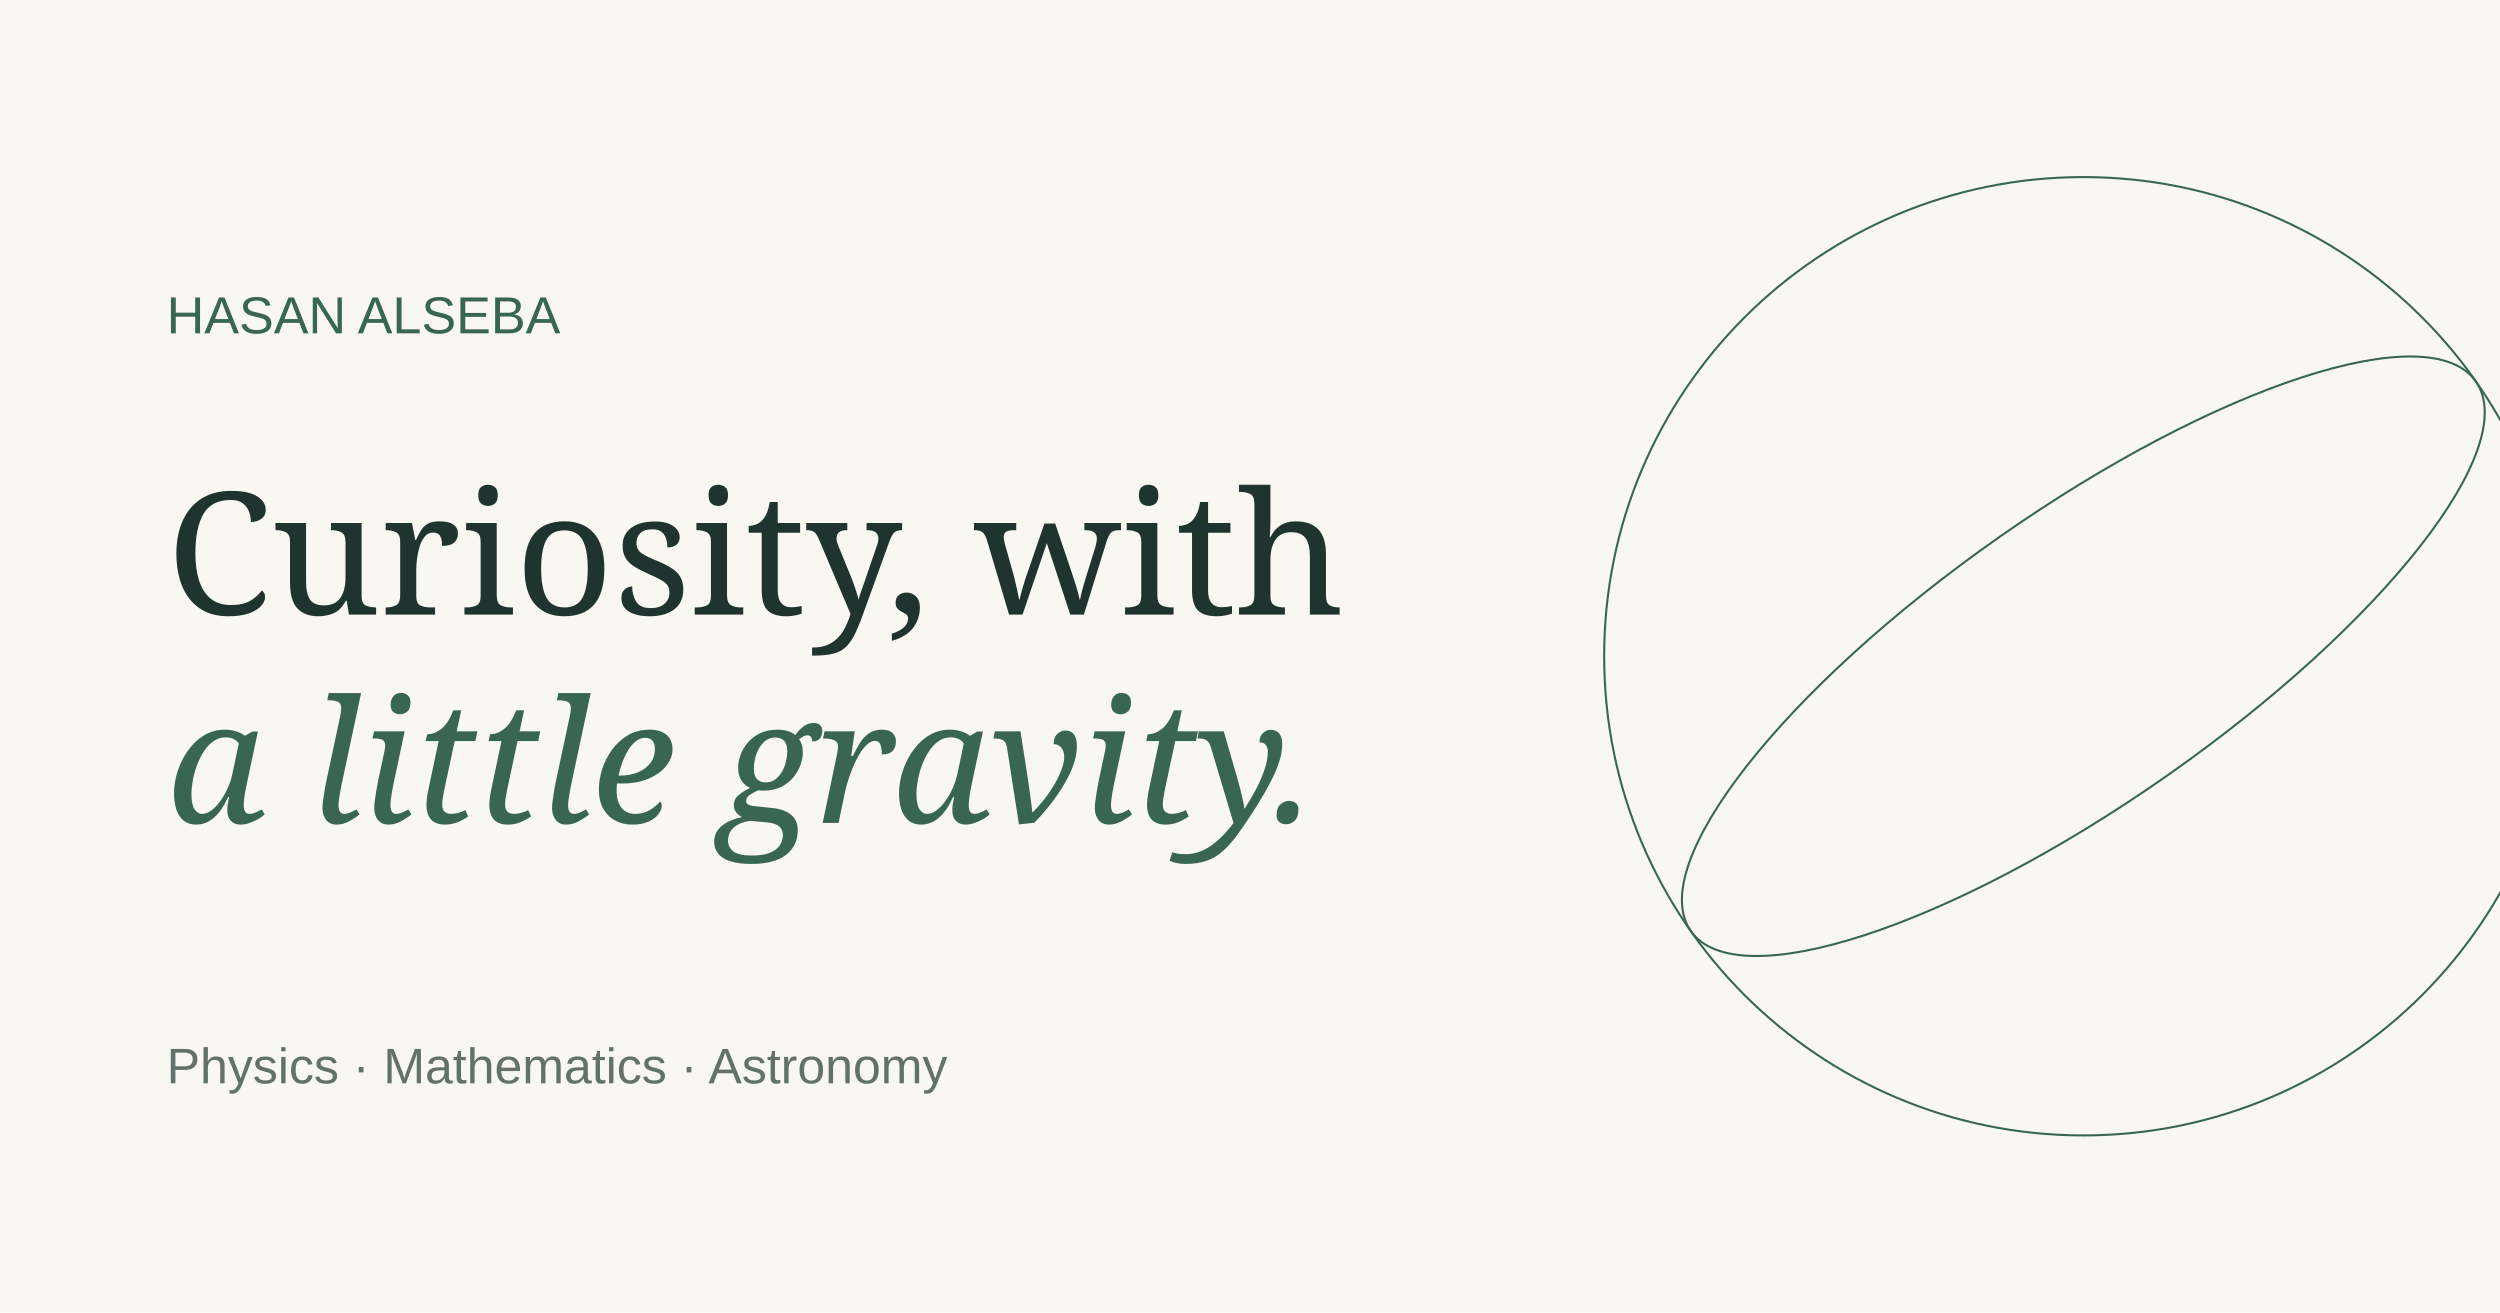
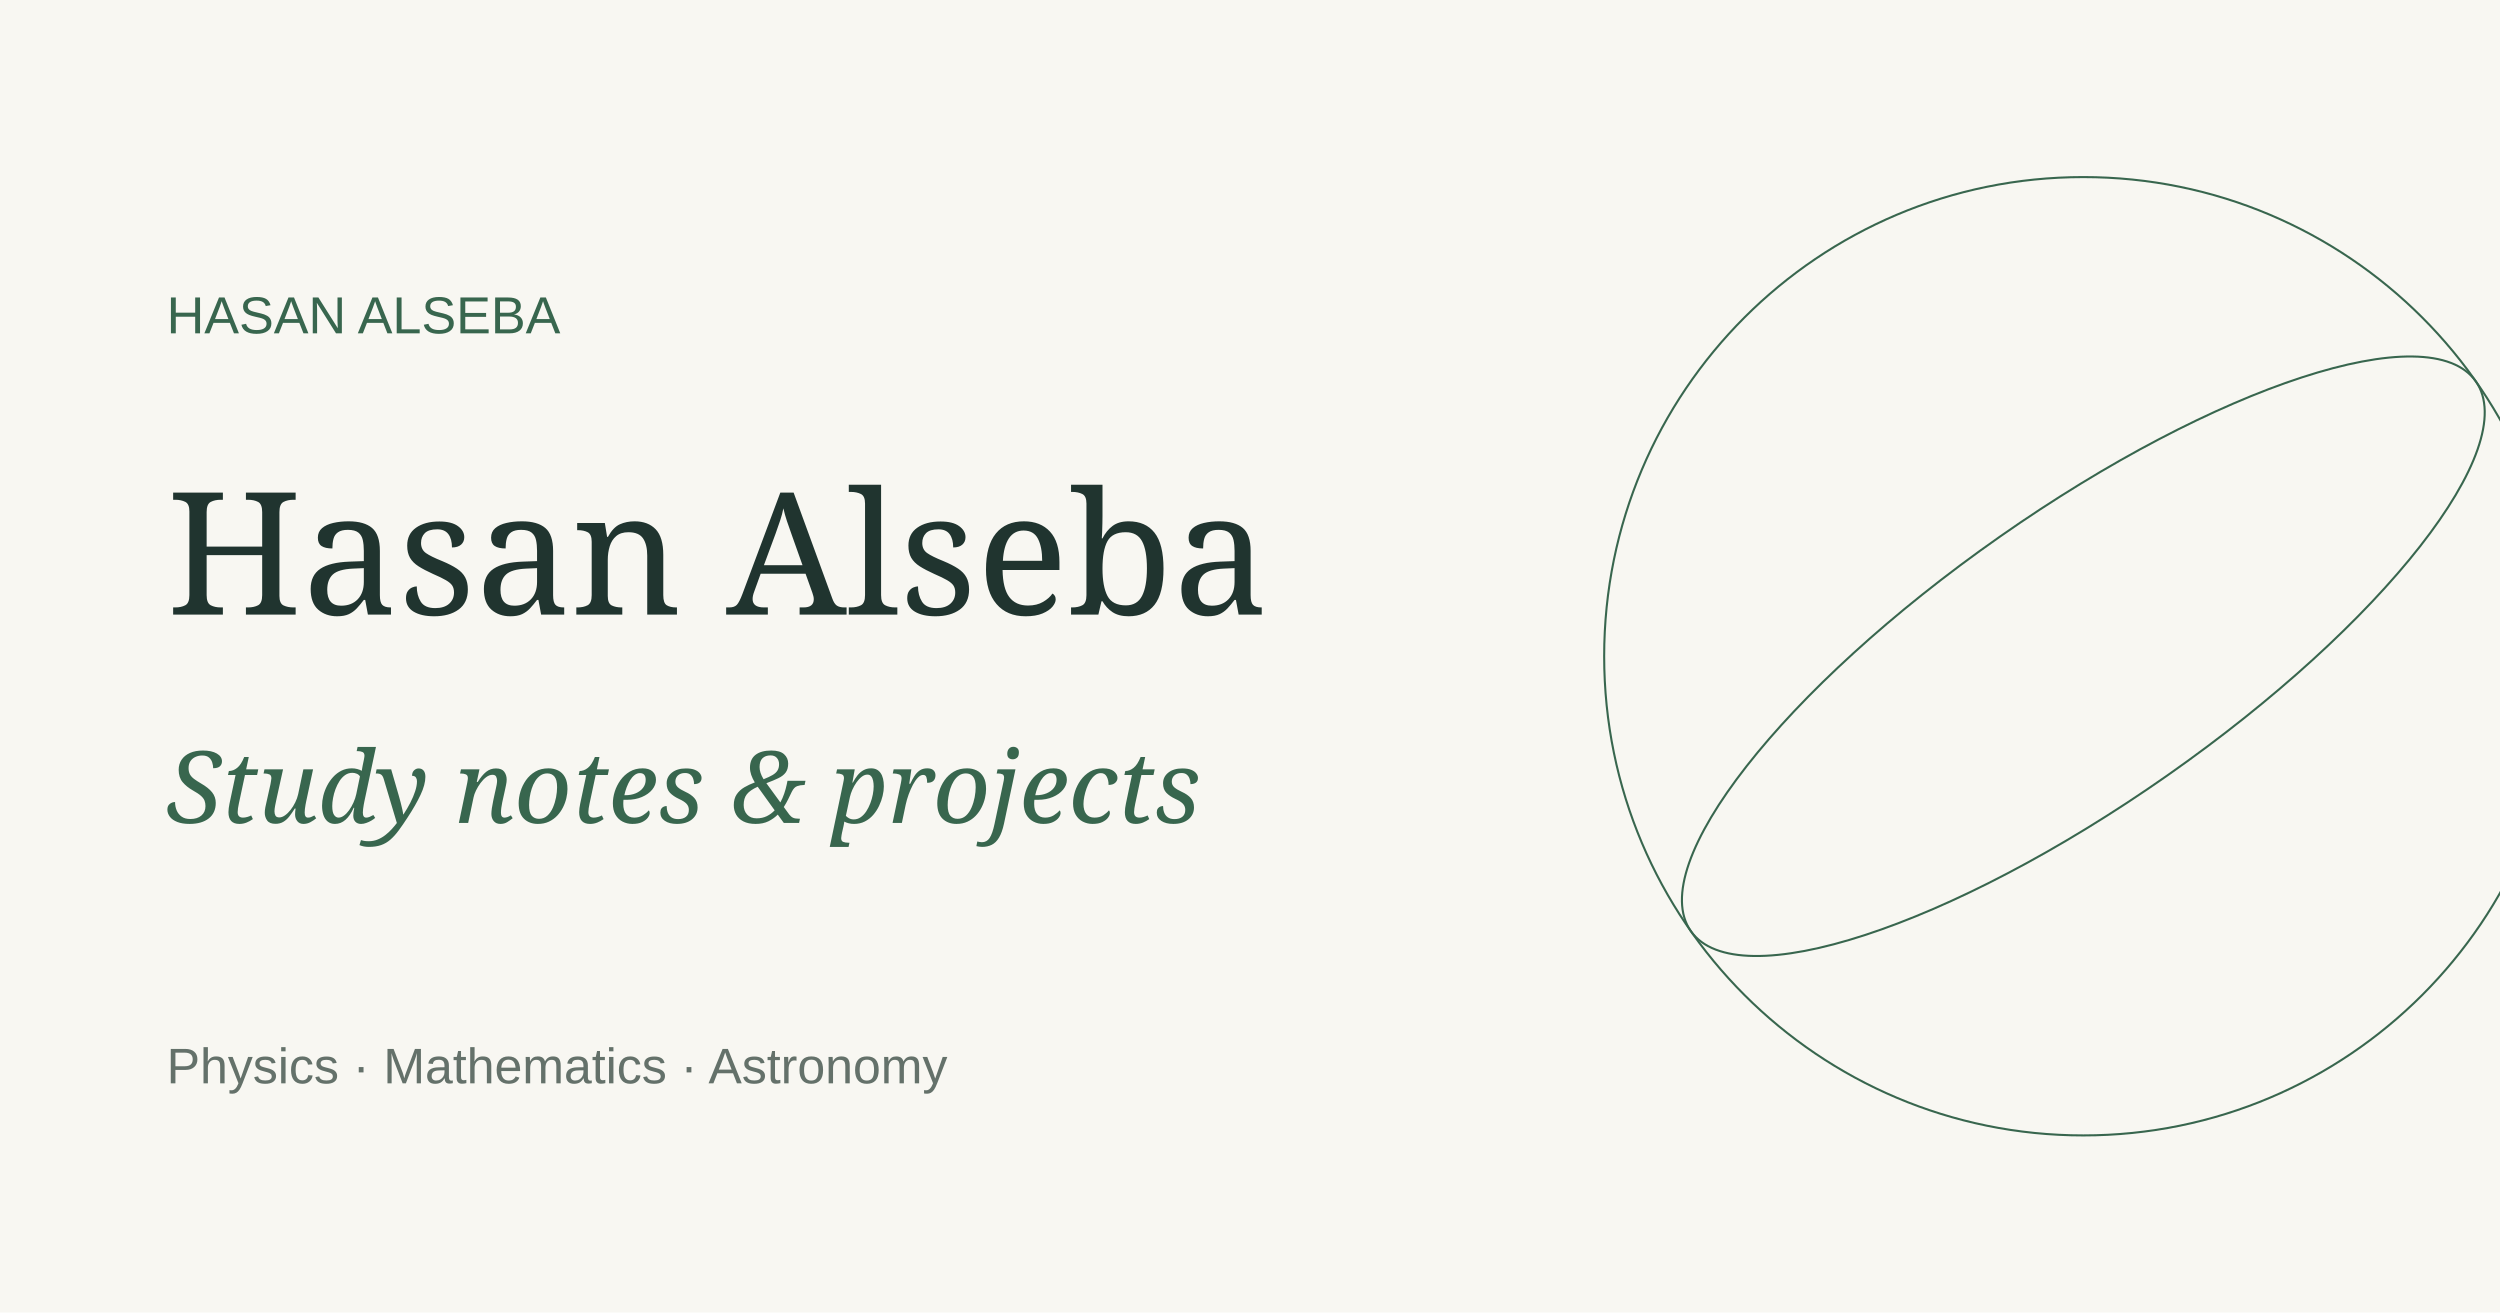
<svg xmlns="http://www.w3.org/2000/svg" width="1200" height="630">
  <rect width="1200" height="630" fill="#f8f7f2" />
  <circle cx="1000" cy="315" r="230" stroke="#38664e" fill="none" />
  <ellipse cx="1000" cy="315" rx="230" ry="70" stroke="#38664e" fill="none" transform="rotate(-35 1000 315)" />
  <text x="80" y="160" font-size="25" font-family="Arial" fill="#38664e">HASAN ALSEBA</text>
-   <text x="80" y="295" font-size="82" font-family="Georgia" fill="#20342f">Curiosity, with</text>
-   <text x="80" y="395" font-size="82" font-family="Georgia" font-style="italic" fill="#38664e">a little gravity.</text>
+   <text x="80" y="295" font-size="82" font-family="Georgia" fill="#20342f">Hasan Alseba</text>
+   <text x="80" y="395" font-size="48" font-family="Georgia" font-style="italic" fill="#38664e">Study notes &amp; projects</text>
  <text x="80" y="520" font-size="24" font-family="Arial" fill="#64716a">Physics · Mathematics · Astronomy</text>
</svg>
